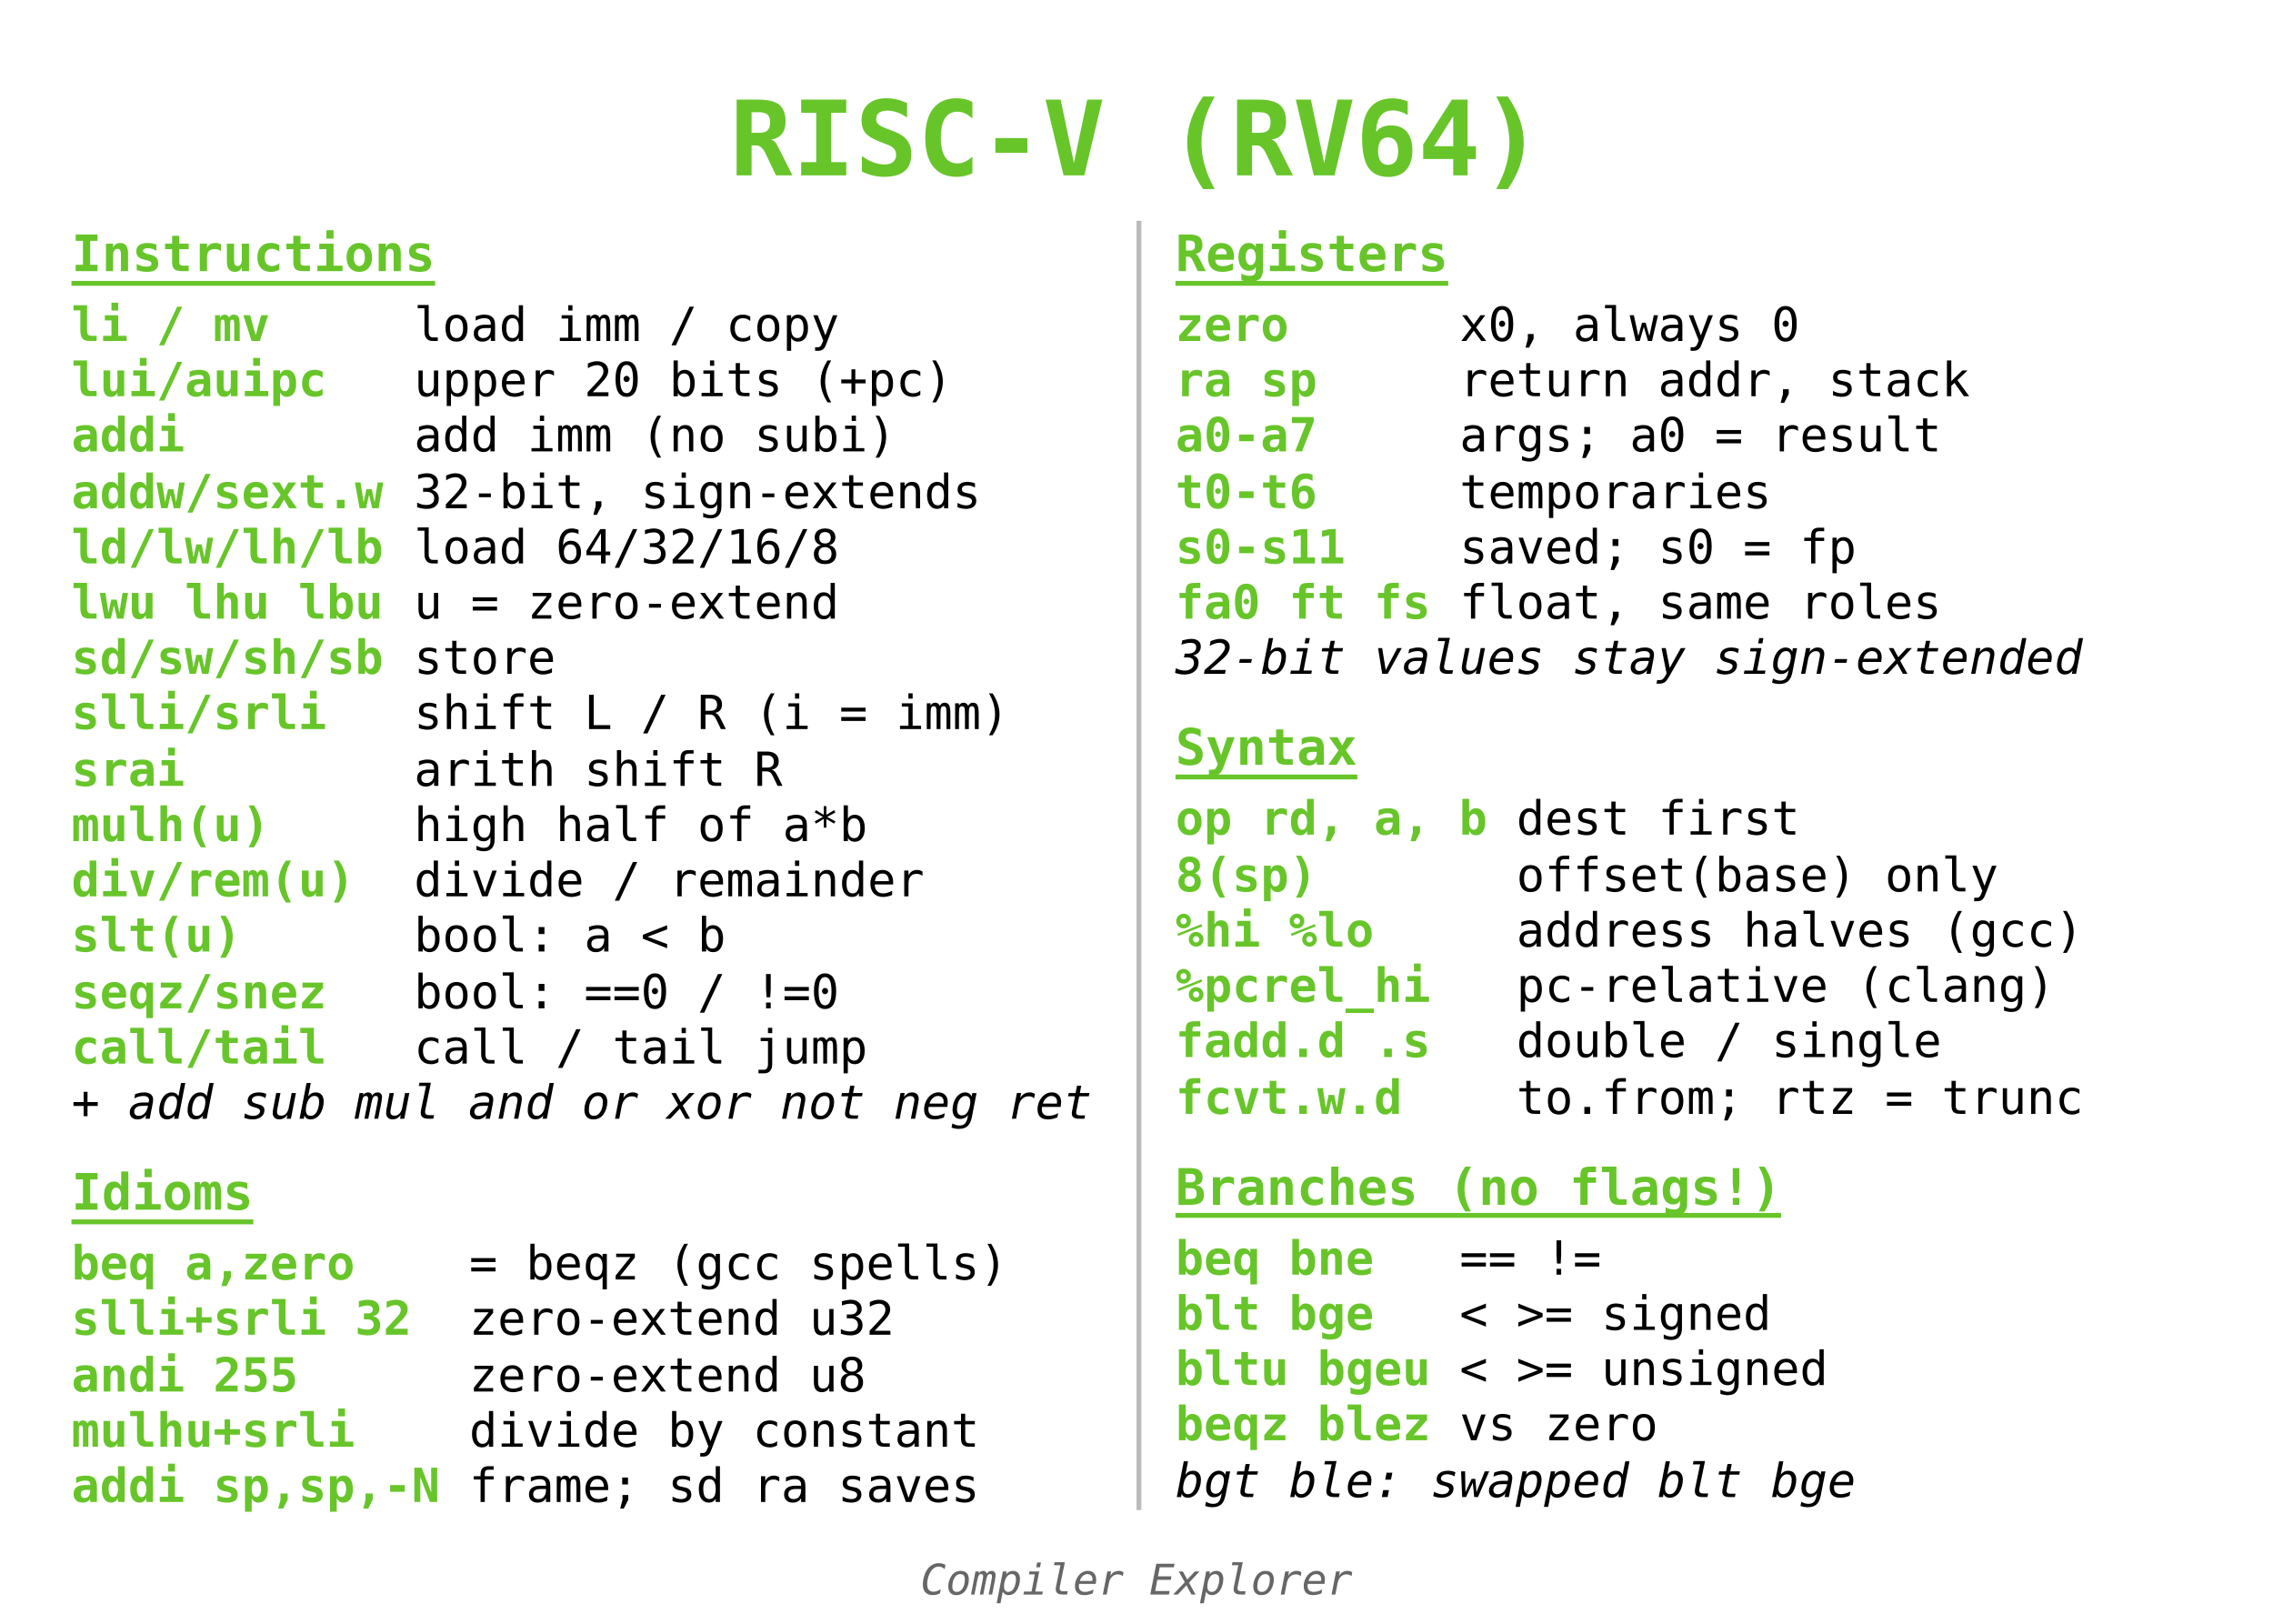
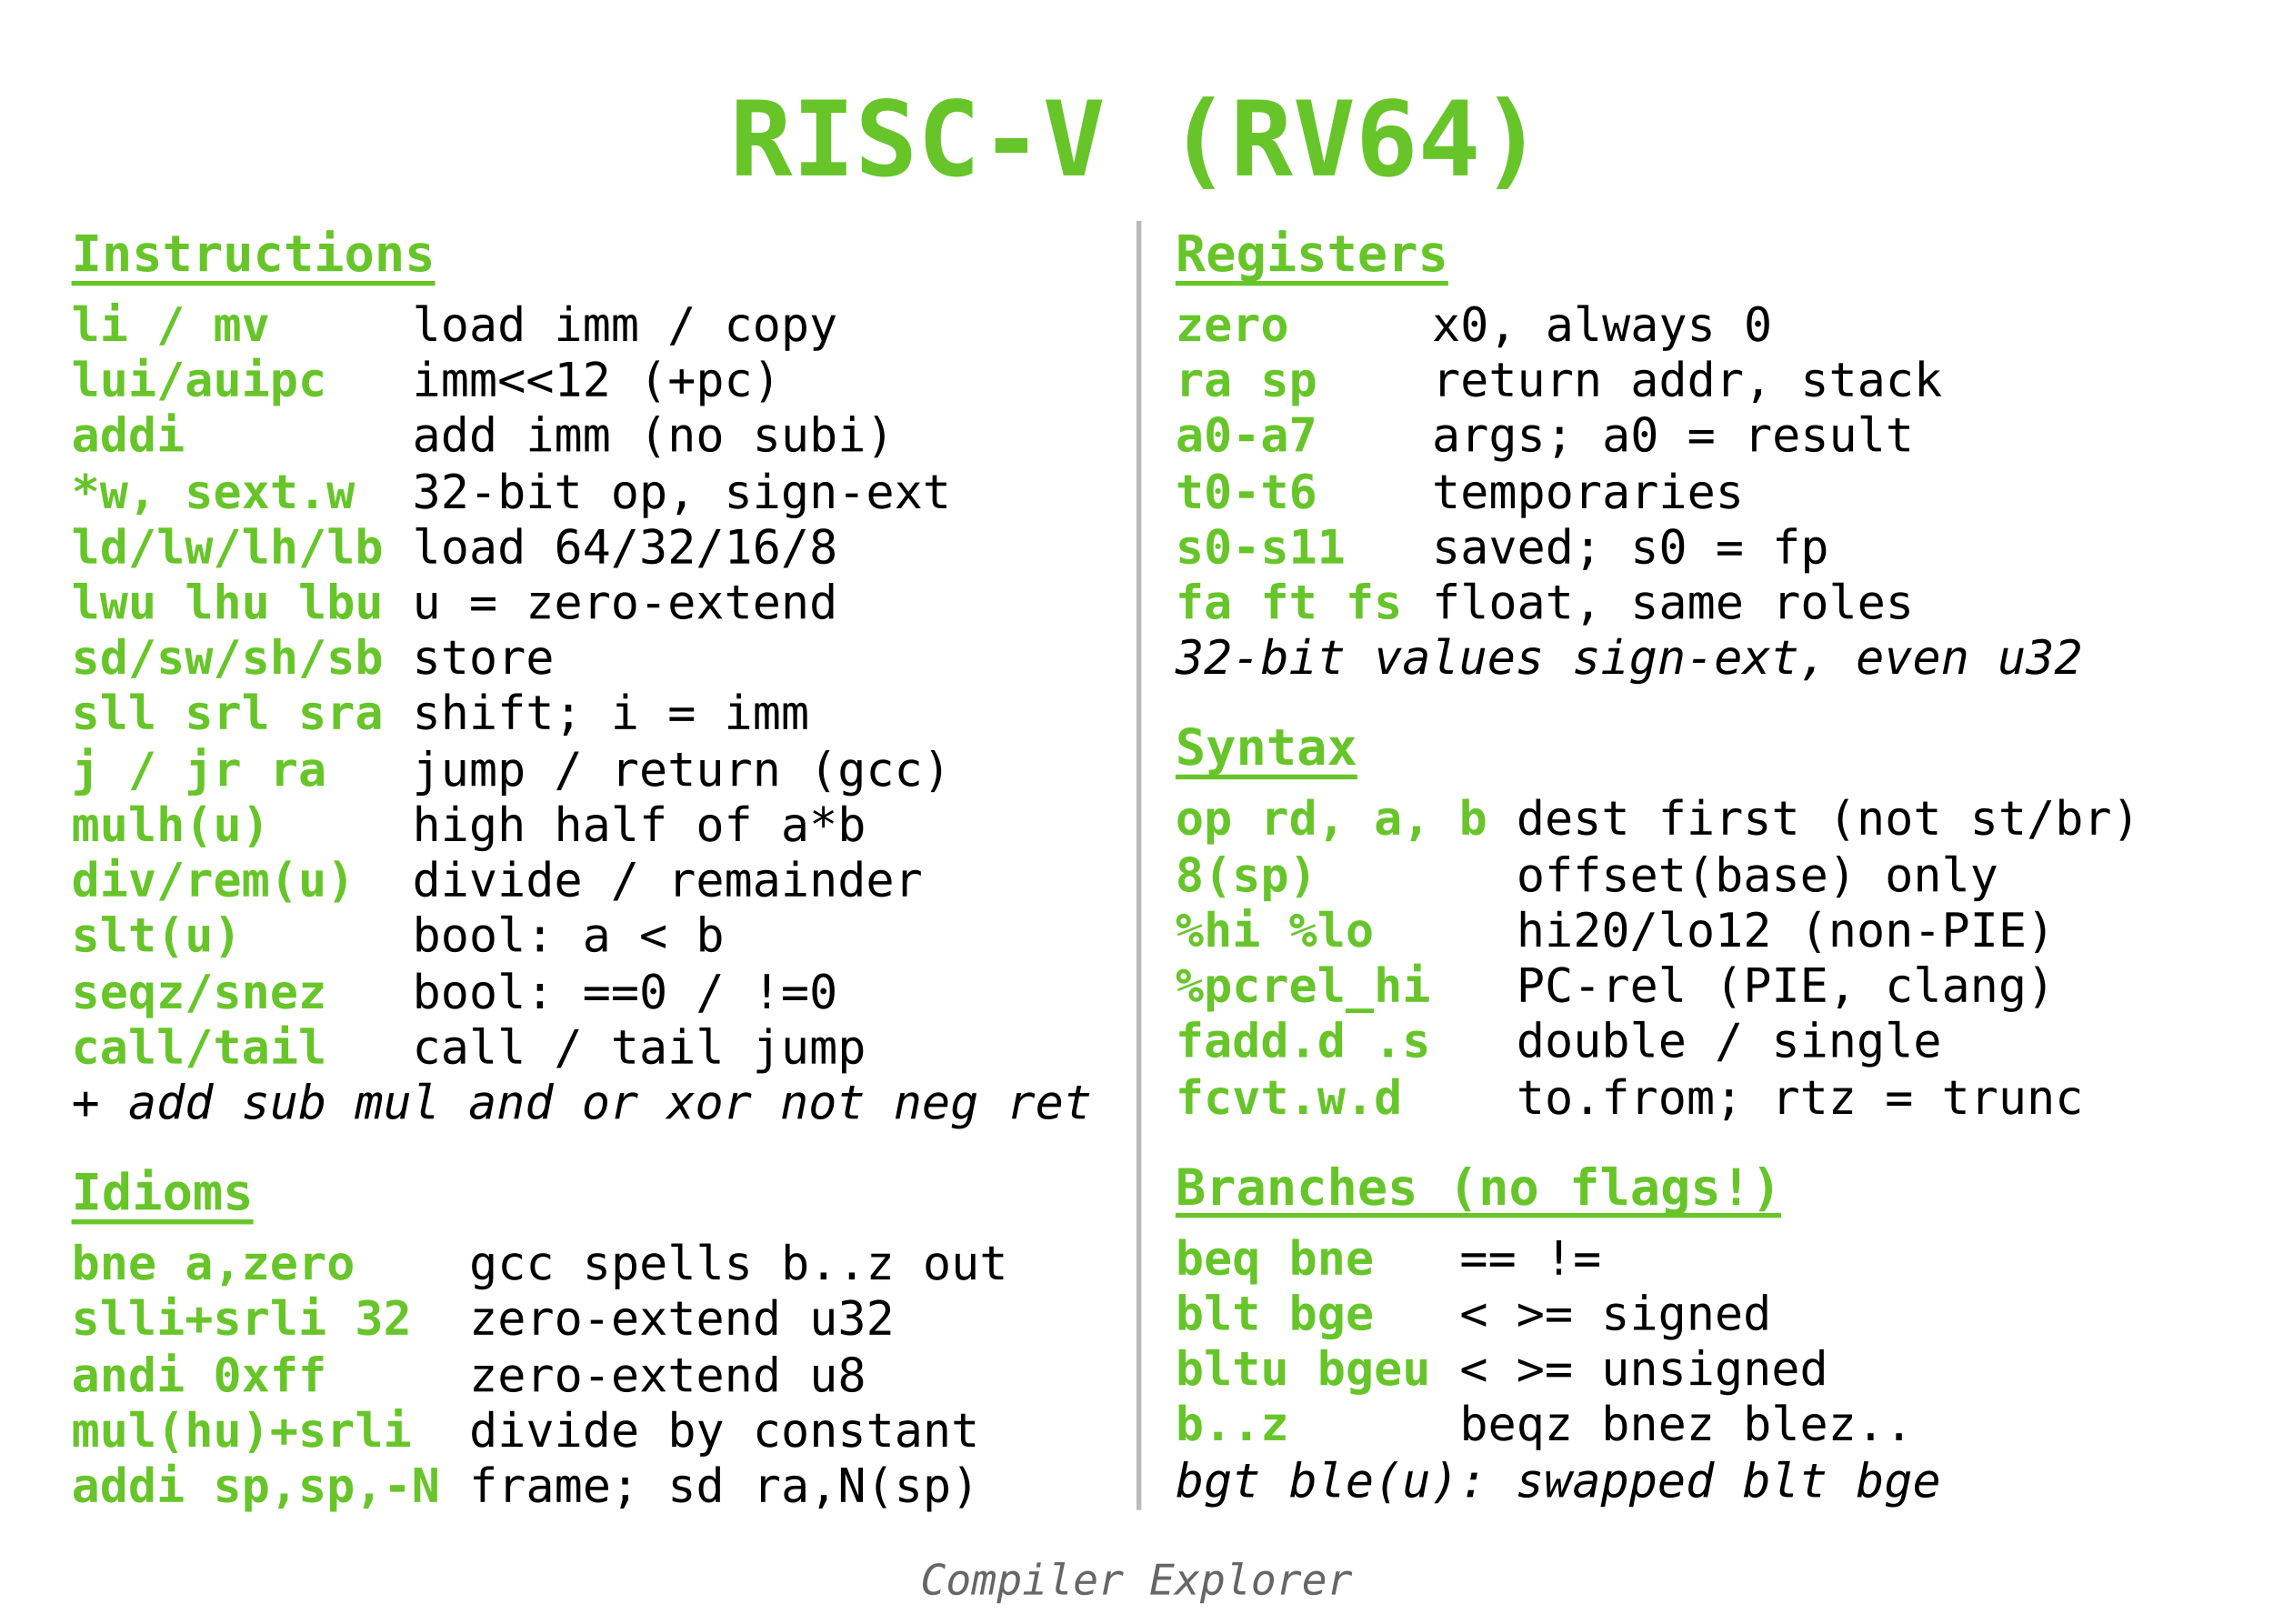
<svg xmlns="http://www.w3.org/2000/svg" width="1400" height="1000">
  <rect width="1400" height="1000" fill="transparent" />
  <text x="700" y="108" font-family="DejaVu Sans Mono" font-size="64" font-weight="bold" fill="#67c52a" text-anchor="middle">RISC-V (RV64)</text>
  <text x="44" y="167" font-family="DejaVu Sans Mono" font-size="31" font-weight="bold" fill="#67c52a">Instructions</text>
  <rect x="44" y="173" width="224" height="3" fill="#67c52a" />
  <text x="44" y="210" font-family="DejaVu Sans Mono" font-size="29" font-weight="bold" fill="#67c52a">li / mv</text>
-   <text x="255" y="210" font-family="DejaVu Sans Mono" font-size="29" font-weight="normal" fill="#000000">load imm / copy</text>
+   <text x="254" y="210" font-family="DejaVu Sans Mono" font-size="29" font-weight="normal" fill="#000000">load imm / copy</text>
  <text x="44" y="244" font-family="DejaVu Sans Mono" font-size="29" font-weight="bold" fill="#67c52a">lui/auipc</text>
-   <text x="255" y="244" font-family="DejaVu Sans Mono" font-size="29" font-weight="normal" fill="#000000">upper 20 bits (+pc)</text>
+   <text x="254" y="244" font-family="DejaVu Sans Mono" font-size="29" font-weight="normal" fill="#000000">imm&lt;&lt;12 (+pc)</text>
  <text x="44" y="278" font-family="DejaVu Sans Mono" font-size="29" font-weight="bold" fill="#67c52a">addi</text>
-   <text x="255" y="278" font-family="DejaVu Sans Mono" font-size="29" font-weight="normal" fill="#000000">add imm (no subi)</text>
-   <text x="44" y="313" font-family="DejaVu Sans Mono" font-size="29" font-weight="bold" fill="#67c52a">addw/sext.w</text>
-   <text x="255" y="313" font-family="DejaVu Sans Mono" font-size="29" font-weight="normal" fill="#000000">32-bit, sign-extends</text>
+   <text x="254" y="278" font-family="DejaVu Sans Mono" font-size="29" font-weight="normal" fill="#000000">add imm (no subi)</text>
+   <text x="44" y="313" font-family="DejaVu Sans Mono" font-size="29" font-weight="bold" fill="#67c52a">*w, sext.w</text>
+   <text x="254" y="313" font-family="DejaVu Sans Mono" font-size="29" font-weight="normal" fill="#000000">32-bit op, sign-ext</text>
  <text x="44" y="347" font-family="DejaVu Sans Mono" font-size="29" font-weight="bold" fill="#67c52a">ld/lw/lh/lb</text>
-   <text x="255" y="347" font-family="DejaVu Sans Mono" font-size="29" font-weight="normal" fill="#000000">load 64/32/16/8</text>
+   <text x="254" y="347" font-family="DejaVu Sans Mono" font-size="29" font-weight="normal" fill="#000000">load 64/32/16/8</text>
  <text x="44" y="381" font-family="DejaVu Sans Mono" font-size="29" font-weight="bold" fill="#67c52a">lwu lhu lbu</text>
-   <text x="255" y="381" font-family="DejaVu Sans Mono" font-size="29" font-weight="normal" fill="#000000">u = zero-extend</text>
+   <text x="254" y="381" font-family="DejaVu Sans Mono" font-size="29" font-weight="normal" fill="#000000">u = zero-extend</text>
  <text x="44" y="415" font-family="DejaVu Sans Mono" font-size="29" font-weight="bold" fill="#67c52a">sd/sw/sh/sb</text>
-   <text x="255" y="415" font-family="DejaVu Sans Mono" font-size="29" font-weight="normal" fill="#000000">store</text>
-   <text x="44" y="449" font-family="DejaVu Sans Mono" font-size="29" font-weight="bold" fill="#67c52a">slli/srli</text>
-   <text x="255" y="449" font-family="DejaVu Sans Mono" font-size="29" font-weight="normal" fill="#000000">shift L / R (i = imm)</text>
-   <text x="44" y="484" font-family="DejaVu Sans Mono" font-size="29" font-weight="bold" fill="#67c52a">srai</text>
-   <text x="255" y="484" font-family="DejaVu Sans Mono" font-size="29" font-weight="normal" fill="#000000">arith shift R</text>
+   <text x="254" y="415" font-family="DejaVu Sans Mono" font-size="29" font-weight="normal" fill="#000000">store</text>
+   <text x="44" y="449" font-family="DejaVu Sans Mono" font-size="29" font-weight="bold" fill="#67c52a">sll srl sra</text>
+   <text x="254" y="449" font-family="DejaVu Sans Mono" font-size="29" font-weight="normal" fill="#000000">shift; i = imm</text>
+   <text x="44" y="484" font-family="DejaVu Sans Mono" font-size="29" font-weight="bold" fill="#67c52a">j / jr ra</text>
+   <text x="254" y="484" font-family="DejaVu Sans Mono" font-size="29" font-weight="normal" fill="#000000">jump / return (gcc)</text>
  <text x="44" y="518" font-family="DejaVu Sans Mono" font-size="29" font-weight="bold" fill="#67c52a">mulh(u)</text>
-   <text x="255" y="518" font-family="DejaVu Sans Mono" font-size="29" font-weight="normal" fill="#000000">high half of a*b</text>
+   <text x="254" y="518" font-family="DejaVu Sans Mono" font-size="29" font-weight="normal" fill="#000000">high half of a*b</text>
  <text x="44" y="552" font-family="DejaVu Sans Mono" font-size="29" font-weight="bold" fill="#67c52a">div/rem(u)</text>
-   <text x="255" y="552" font-family="DejaVu Sans Mono" font-size="29" font-weight="normal" fill="#000000">divide / remainder</text>
+   <text x="254" y="552" font-family="DejaVu Sans Mono" font-size="29" font-weight="normal" fill="#000000">divide / remainder</text>
  <text x="44" y="586" font-family="DejaVu Sans Mono" font-size="29" font-weight="bold" fill="#67c52a">slt(u)</text>
-   <text x="255" y="586" font-family="DejaVu Sans Mono" font-size="29" font-weight="normal" fill="#000000">bool: a &lt; b</text>
+   <text x="254" y="586" font-family="DejaVu Sans Mono" font-size="29" font-weight="normal" fill="#000000">bool: a &lt; b</text>
  <text x="44" y="621" font-family="DejaVu Sans Mono" font-size="29" font-weight="bold" fill="#67c52a">seqz/snez</text>
-   <text x="255" y="621" font-family="DejaVu Sans Mono" font-size="29" font-weight="normal" fill="#000000">bool: ==0 / !=0</text>
+   <text x="254" y="621" font-family="DejaVu Sans Mono" font-size="29" font-weight="normal" fill="#000000">bool: ==0 / !=0</text>
  <text x="44" y="655" font-family="DejaVu Sans Mono" font-size="29" font-weight="bold" fill="#67c52a">call/tail</text>
-   <text x="255" y="655" font-family="DejaVu Sans Mono" font-size="29" font-weight="normal" fill="#000000">call / tail jump</text>
+   <text x="254" y="655" font-family="DejaVu Sans Mono" font-size="29" font-weight="normal" fill="#000000">call / tail jump</text>
  <text x="44" y="689" font-family="DejaVu Sans Mono" font-size="29" fill="#000000" font-style="italic">+ add sub mul and or xor not neg ret</text>
  <text x="44" y="745" font-family="DejaVu Sans Mono" font-size="31" font-weight="bold" fill="#67c52a">Idioms</text>
  <rect x="44" y="751" width="112" height="3" fill="#67c52a" />
-   <text x="44" y="788" font-family="DejaVu Sans Mono" font-size="29" font-weight="bold" fill="#67c52a">beq a,zero</text>
-   <text x="289" y="788" font-family="DejaVu Sans Mono" font-size="29" font-weight="normal" fill="#000000">= beqz (gcc spells)</text>
+   <text x="44" y="788" font-family="DejaVu Sans Mono" font-size="29" font-weight="bold" fill="#67c52a">bne a,zero</text>
+   <text x="289" y="788" font-family="DejaVu Sans Mono" font-size="29" font-weight="normal" fill="#000000">gcc spells b..z out</text>
  <text x="44" y="822" font-family="DejaVu Sans Mono" font-size="29" font-weight="bold" fill="#67c52a">slli+srli 32</text>
  <text x="289" y="822" font-family="DejaVu Sans Mono" font-size="29" font-weight="normal" fill="#000000">zero-extend u32</text>
-   <text x="44" y="857" font-family="DejaVu Sans Mono" font-size="29" font-weight="bold" fill="#67c52a">andi 255</text>
+   <text x="44" y="857" font-family="DejaVu Sans Mono" font-size="29" font-weight="bold" fill="#67c52a">andi 0xff</text>
  <text x="289" y="857" font-family="DejaVu Sans Mono" font-size="29" font-weight="normal" fill="#000000">zero-extend u8</text>
-   <text x="44" y="891" font-family="DejaVu Sans Mono" font-size="29" font-weight="bold" fill="#67c52a">mulhu+srli</text>
+   <text x="44" y="891" font-family="DejaVu Sans Mono" font-size="29" font-weight="bold" fill="#67c52a">mul(hu)+srli</text>
  <text x="289" y="891" font-family="DejaVu Sans Mono" font-size="29" font-weight="normal" fill="#000000">divide by constant</text>
  <text x="44" y="925" font-family="DejaVu Sans Mono" font-size="29" font-weight="bold" fill="#67c52a">addi sp,sp,-N</text>
-   <text x="289" y="925" font-family="DejaVu Sans Mono" font-size="29" font-weight="normal" fill="#000000">frame; sd ra saves</text>
+   <text x="289" y="925" font-family="DejaVu Sans Mono" font-size="29" font-weight="normal" fill="#000000">frame; sd ra,N(sp)</text>
  <text x="724" y="167" font-family="DejaVu Sans Mono" font-size="31" font-weight="bold" fill="#67c52a">Registers</text>
  <rect x="724" y="173" width="168" height="3" fill="#67c52a" />
  <text x="724" y="210" font-family="DejaVu Sans Mono" font-size="29" font-weight="bold" fill="#67c52a">zero</text>
-   <text x="899" y="210" font-family="DejaVu Sans Mono" font-size="29" font-weight="normal" fill="#000000">x0, always 0</text>
+   <text x="882" y="210" font-family="DejaVu Sans Mono" font-size="29" font-weight="normal" fill="#000000">x0, always 0</text>
  <text x="724" y="244" font-family="DejaVu Sans Mono" font-size="29" font-weight="bold" fill="#67c52a">ra sp</text>
-   <text x="899" y="244" font-family="DejaVu Sans Mono" font-size="29" font-weight="normal" fill="#000000">return addr, stack</text>
+   <text x="882" y="244" font-family="DejaVu Sans Mono" font-size="29" font-weight="normal" fill="#000000">return addr, stack</text>
  <text x="724" y="278" font-family="DejaVu Sans Mono" font-size="29" font-weight="bold" fill="#67c52a">a0-a7</text>
-   <text x="899" y="278" font-family="DejaVu Sans Mono" font-size="29" font-weight="normal" fill="#000000">args; a0 = result</text>
+   <text x="882" y="278" font-family="DejaVu Sans Mono" font-size="29" font-weight="normal" fill="#000000">args; a0 = result</text>
  <text x="724" y="313" font-family="DejaVu Sans Mono" font-size="29" font-weight="bold" fill="#67c52a">t0-t6</text>
-   <text x="899" y="313" font-family="DejaVu Sans Mono" font-size="29" font-weight="normal" fill="#000000">temporaries</text>
+   <text x="882" y="313" font-family="DejaVu Sans Mono" font-size="29" font-weight="normal" fill="#000000">temporaries</text>
  <text x="724" y="347" font-family="DejaVu Sans Mono" font-size="29" font-weight="bold" fill="#67c52a">s0-s11</text>
-   <text x="899" y="347" font-family="DejaVu Sans Mono" font-size="29" font-weight="normal" fill="#000000">saved; s0 = fp</text>
-   <text x="724" y="381" font-family="DejaVu Sans Mono" font-size="29" font-weight="bold" fill="#67c52a">fa0 ft fs</text>
-   <text x="899" y="381" font-family="DejaVu Sans Mono" font-size="29" font-weight="normal" fill="#000000">float, same roles</text>
-   <text x="724" y="415" font-family="DejaVu Sans Mono" font-size="29" fill="#000000" font-style="italic">32-bit values stay sign-extended</text>
+   <text x="882" y="347" font-family="DejaVu Sans Mono" font-size="29" font-weight="normal" fill="#000000">saved; s0 = fp</text>
+   <text x="724" y="381" font-family="DejaVu Sans Mono" font-size="29" font-weight="bold" fill="#67c52a">fa ft fs</text>
+   <text x="882" y="381" font-family="DejaVu Sans Mono" font-size="29" font-weight="normal" fill="#000000">float, same roles</text>
+   <text x="724" y="415" font-family="DejaVu Sans Mono" font-size="29" fill="#000000" font-style="italic">32-bit values sign-ext, even u32</text>
  <text x="724" y="471" font-family="DejaVu Sans Mono" font-size="31" font-weight="bold" fill="#67c52a">Syntax</text>
  <rect x="724" y="477" width="112" height="3" fill="#67c52a" />
  <text x="724" y="514" font-family="DejaVu Sans Mono" font-size="29" font-weight="bold" fill="#67c52a">op rd, a, b</text>
-   <text x="934" y="514" font-family="DejaVu Sans Mono" font-size="29" font-weight="normal" fill="#000000">dest first</text>
+   <text x="934" y="514" font-family="DejaVu Sans Mono" font-size="29" font-weight="normal" fill="#000000">dest first (not st/br)</text>
  <text x="724" y="549" font-family="DejaVu Sans Mono" font-size="29" font-weight="bold" fill="#67c52a">8(sp)</text>
  <text x="934" y="549" font-family="DejaVu Sans Mono" font-size="29" font-weight="normal" fill="#000000">offset(base) only</text>
  <text x="724" y="583" font-family="DejaVu Sans Mono" font-size="29" font-weight="bold" fill="#67c52a">%hi %lo</text>
-   <text x="934" y="583" font-family="DejaVu Sans Mono" font-size="29" font-weight="normal" fill="#000000">address halves (gcc)</text>
+   <text x="934" y="583" font-family="DejaVu Sans Mono" font-size="29" font-weight="normal" fill="#000000">hi20/lo12 (non-PIE)</text>
  <text x="724" y="617" font-family="DejaVu Sans Mono" font-size="29" font-weight="bold" fill="#67c52a">%pcrel_hi</text>
-   <text x="934" y="617" font-family="DejaVu Sans Mono" font-size="29" font-weight="normal" fill="#000000">pc-relative (clang)</text>
+   <text x="934" y="617" font-family="DejaVu Sans Mono" font-size="29" font-weight="normal" fill="#000000">PC-rel (PIE, clang)</text>
  <text x="724" y="651" font-family="DejaVu Sans Mono" font-size="29" font-weight="bold" fill="#67c52a">fadd.d .s</text>
  <text x="934" y="651" font-family="DejaVu Sans Mono" font-size="29" font-weight="normal" fill="#000000">double / single</text>
  <text x="724" y="686" font-family="DejaVu Sans Mono" font-size="29" font-weight="bold" fill="#67c52a">fcvt.w.d</text>
  <text x="934" y="686" font-family="DejaVu Sans Mono" font-size="29" font-weight="normal" fill="#000000">to.from; rtz = trunc</text>
  <text x="724" y="742" font-family="DejaVu Sans Mono" font-size="31" font-weight="bold" fill="#67c52a">Branches (no flags!)</text>
  <rect x="724" y="747" width="373" height="3" fill="#67c52a" />
  <text x="724" y="785" font-family="DejaVu Sans Mono" font-size="29" font-weight="bold" fill="#67c52a">beq bne</text>
  <text x="899" y="785" font-family="DejaVu Sans Mono" font-size="29" font-weight="normal" fill="#000000">== !=</text>
  <text x="724" y="819" font-family="DejaVu Sans Mono" font-size="29" font-weight="bold" fill="#67c52a">blt bge</text>
  <text x="899" y="819" font-family="DejaVu Sans Mono" font-size="29" font-weight="normal" fill="#000000">&lt; &gt;= signed</text>
  <text x="724" y="853" font-family="DejaVu Sans Mono" font-size="29" font-weight="bold" fill="#67c52a">bltu bgeu</text>
  <text x="899" y="853" font-family="DejaVu Sans Mono" font-size="29" font-weight="normal" fill="#000000">&lt; &gt;= unsigned</text>
-   <text x="724" y="887" font-family="DejaVu Sans Mono" font-size="29" font-weight="bold" fill="#67c52a">beqz blez</text>
-   <text x="899" y="887" font-family="DejaVu Sans Mono" font-size="29" font-weight="normal" fill="#000000">vs zero</text>
-   <text x="724" y="922" font-family="DejaVu Sans Mono" font-size="29" fill="#000000" font-style="italic">bgt ble: swapped blt bge</text>
+   <text x="724" y="887" font-family="DejaVu Sans Mono" font-size="29" font-weight="bold" fill="#67c52a">b..z</text>
+   <text x="899" y="887" font-family="DejaVu Sans Mono" font-size="29" font-weight="normal" fill="#000000">beqz bnez blez..</text>
+   <text x="724" y="922" font-family="DejaVu Sans Mono" font-size="29" fill="#000000" font-style="italic">bgt ble(u): swapped blt bge</text>
  <rect x="700" y="136" width="3" height="794" fill="#bbbbbb" />
  <text x="700" y="982" font-family="DejaVu Sans Mono" font-size="26" fill="#000000" opacity="0.6" font-style="italic" text-anchor="middle">Compiler Explorer</text>
</svg>
